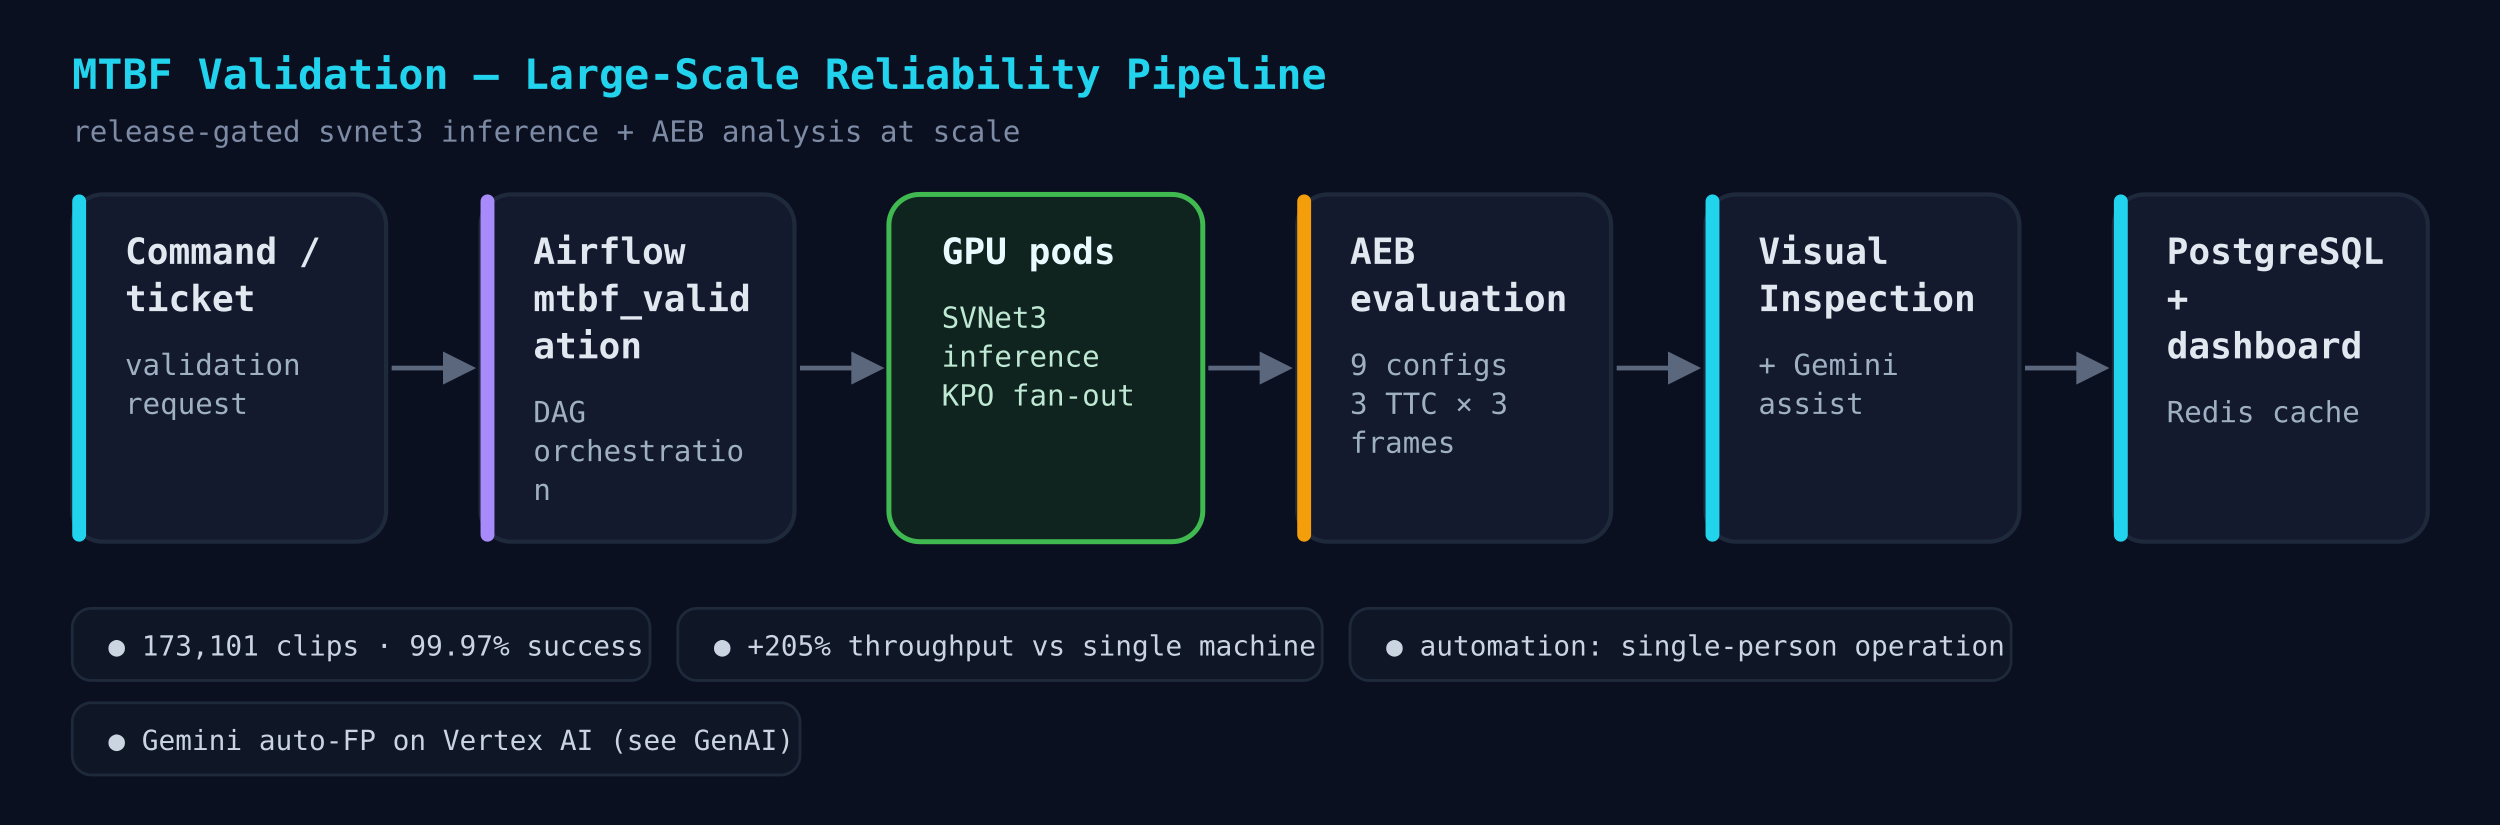
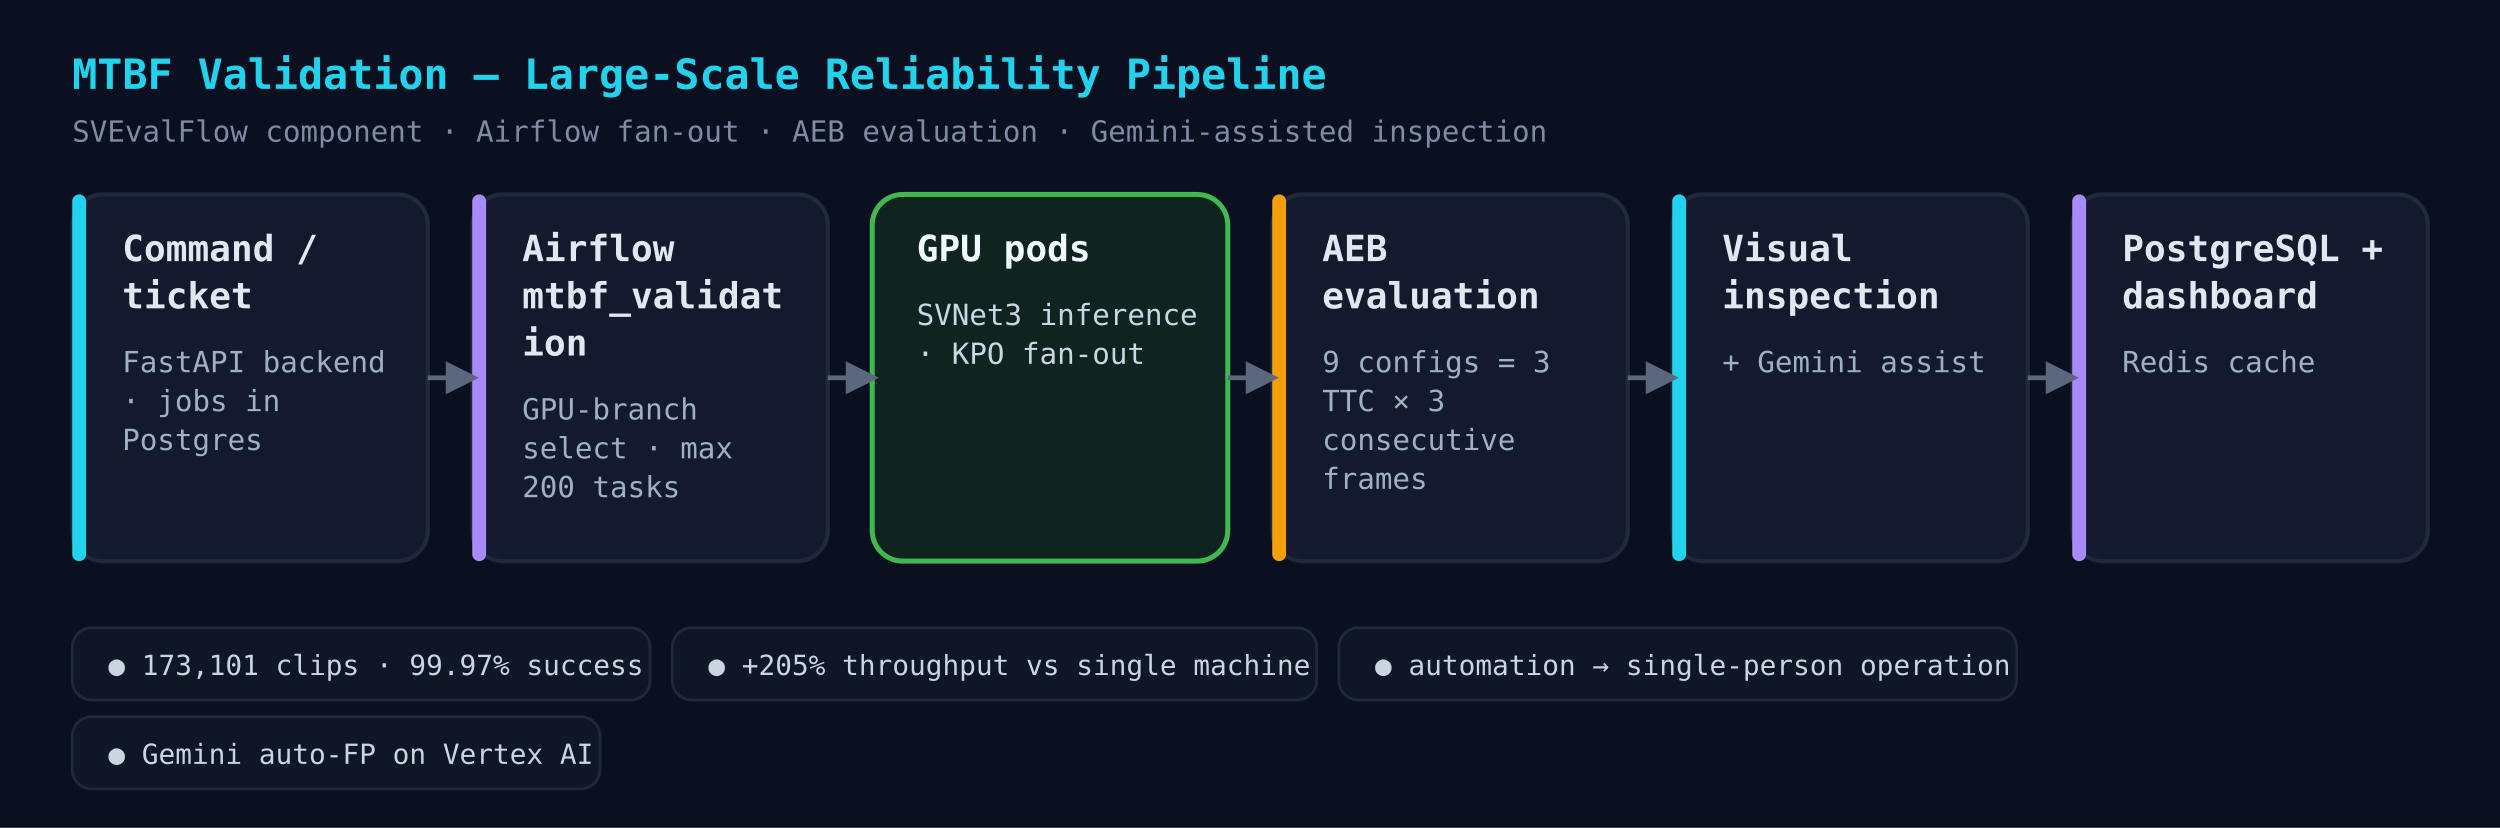
- <svg xmlns="http://www.w3.org/2000/svg" viewBox="0 0 900 297" font-family="'JetBrains Mono',ui-monospace,Menlo,monospace" role="img" aria-label="MTBF Validation — Large-Scale Reliability Pipeline">
+ <svg xmlns="http://www.w3.org/2000/svg" viewBox="0 0 900 298" font-family="'JetBrains Mono',ui-monospace,Menlo,monospace" role="img" aria-label="MTBF Validation — Large-Scale Reliability Pipeline">
  <defs>
    <marker id="ah" viewBox="0 0 10 10" refX="8" refY="5" markerWidth="7" markerHeight="7" orient="auto-start-reverse">
      <path d="M0 0L10 5L0 10z" fill="#5b677d" />
    </marker>
  </defs>
-   <rect width="900" height="297" fill="#0b1020" />
+   <rect width="900" height="298" fill="#0b1020" />
  <text x="26" y="32" fill="#22d3ee" font-size="15" font-weight="700">MTBF Validation — Large-Scale Reliability Pipeline</text>
-   <text x="26" y="51" fill="#7d8ba5" font-size="10.5">release-gated svnet3 inference + AEB analysis at scale</text>
-   <rect x="26" y="70" width="113" height="125" rx="11" fill="#131a2e" stroke="#1e293b" stroke-width="1.5" />
-   <rect x="26" y="70" width="5" height="125" rx="2.5" fill="#22d3ee" />
-   <text x="45" y="95" fill="#e2e8f0" font-size="13" font-weight="700">Command /</text>
-   <text x="45" y="112" fill="#e2e8f0" font-size="13" font-weight="700">ticket</text>
-   <text x="45" y="135" fill="#9fb0c3" font-size="10.5">validation</text>
-   <text x="45" y="149" fill="#9fb0c3" font-size="10.5">request</text>
-   <path d="M141 132.5 H169" stroke="#5b677d" stroke-width="1.7" fill="none" marker-end="url(#ah)" />
-   <rect x="173" y="70" width="113" height="125" rx="11" fill="#131a2e" stroke="#1e293b" stroke-width="1.5" />
-   <rect x="173" y="70" width="5" height="125" rx="2.5" fill="#a78bfa" />
-   <text x="192" y="95" fill="#e2e8f0" font-size="13" font-weight="700">Airflow</text>
-   <text x="192" y="112" fill="#e2e8f0" font-size="13" font-weight="700">mtbf_valid</text>
-   <text x="192" y="129" fill="#e2e8f0" font-size="13" font-weight="700">ation</text>
-   <text x="192" y="152" fill="#9fb0c3" font-size="10.5">DAG</text>
-   <text x="192" y="166" fill="#9fb0c3" font-size="10.5">orchestratio</text>
-   <text x="192" y="180" fill="#9fb0c3" font-size="10.5">n</text>
-   <path d="M288 132.5 H316" stroke="#5b677d" stroke-width="1.7" fill="none" marker-end="url(#ah)" />
-   <rect x="320" y="70" width="113" height="125" rx="11" fill="#10241f" stroke="#3fb950" stroke-width="1.8" />
-   <text x="339" y="95" fill="#e9fbff" font-size="13" font-weight="700">GPU pods</text>
-   <text x="339" y="118" fill="#bfe9d4" font-size="10.5">SVNet3</text>
-   <text x="339" y="132" fill="#bfe9d4" font-size="10.5">inference</text>
-   <text x="339" y="146" fill="#bfe9d4" font-size="10.5">KPO fan-out</text>
-   <path d="M435 132.5 H463" stroke="#5b677d" stroke-width="1.7" fill="none" marker-end="url(#ah)" />
-   <rect x="467" y="70" width="113" height="125" rx="11" fill="#131a2e" stroke="#1e293b" stroke-width="1.5" />
-   <rect x="467" y="70" width="5" height="125" rx="2.5" fill="#f59e0b" />
-   <text x="486" y="95" fill="#e2e8f0" font-size="13" font-weight="700">AEB</text>
-   <text x="486" y="112" fill="#e2e8f0" font-size="13" font-weight="700">evaluation</text>
-   <text x="486" y="135" fill="#9fb0c3" font-size="10.5">9 configs</text>
-   <text x="486" y="149" fill="#9fb0c3" font-size="10.5">3 TTC × 3</text>
-   <text x="486" y="163" fill="#9fb0c3" font-size="10.5">frames</text>
-   <path d="M582 132.5 H610" stroke="#5b677d" stroke-width="1.7" fill="none" marker-end="url(#ah)" />
-   <rect x="614" y="70" width="113" height="125" rx="11" fill="#131a2e" stroke="#1e293b" stroke-width="1.5" />
-   <rect x="614" y="70" width="5" height="125" rx="2.5" fill="#22d3ee" />
-   <text x="633" y="95" fill="#e2e8f0" font-size="13" font-weight="700">Visual</text>
-   <text x="633" y="112" fill="#e2e8f0" font-size="13" font-weight="700">Inspection</text>
-   <text x="633" y="135" fill="#9fb0c3" font-size="10.5">+ Gemini</text>
-   <text x="633" y="149" fill="#9fb0c3" font-size="10.5">assist</text>
-   <path d="M729 132.5 H757" stroke="#5b677d" stroke-width="1.7" fill="none" marker-end="url(#ah)" />
-   <rect x="761" y="70" width="113" height="125" rx="11" fill="#131a2e" stroke="#1e293b" stroke-width="1.5" />
-   <rect x="761" y="70" width="5" height="125" rx="2.5" fill="#22d3ee" />
-   <text x="780" y="95" fill="#e2e8f0" font-size="13" font-weight="700">PostgreSQL</text>
-   <text x="780" y="112" fill="#e2e8f0" font-size="13" font-weight="700">+</text>
-   <text x="780" y="129" fill="#e2e8f0" font-size="13" font-weight="700">dashboard</text>
-   <text x="780" y="152" fill="#9fb0c3" font-size="10.5">Redis cache</text>
-   <rect x="26" y="219" width="208" height="26" rx="7" fill="#0f1626" stroke="#1e293b" stroke-width="1" />
-   <text x="39" y="236" fill="#cbd5e1" font-size="10">● 173,101 clips · 99.97% success</text>
-   <rect x="244" y="219" width="232" height="26" rx="7" fill="#0f1626" stroke="#1e293b" stroke-width="1" />
-   <text x="257" y="236" fill="#cbd5e1" font-size="10">● +205% throughput vs single machine</text>
-   <rect x="486" y="219" width="238" height="26" rx="7" fill="#0f1626" stroke="#1e293b" stroke-width="1" />
-   <text x="499" y="236" fill="#cbd5e1" font-size="10">● automation: single-person operation</text>
-   <rect x="26" y="253" width="262" height="26" rx="7" fill="#0f1626" stroke="#1e293b" stroke-width="1" />
-   <text x="39" y="270" fill="#cbd5e1" font-size="10">● Gemini auto-FP on Vertex AI (see GenAI)</text>
+   <text x="26" y="51" fill="#7d8ba5" font-size="10.5">SVEvalFlow component · Airflow fan-out · AEB evaluation · Gemini-assisted inspection</text>
+   <rect x="26" y="70" width="128" height="132" rx="11" fill="#131a2e" stroke="#1e293b" stroke-width="1.5" />
+   <rect x="26" y="70" width="5" height="132" rx="2.5" fill="#22d3ee" />
+   <text x="44" y="94" fill="#e2e8f0" font-size="13" font-weight="700">Command /</text>
+   <text x="44" y="111" fill="#e2e8f0" font-size="13" font-weight="700">ticket</text>
+   <text x="44" y="134" fill="#9fb0c3" font-size="10.5">FastAPI backend</text>
+   <text x="44" y="148" fill="#9fb0c3" font-size="10.5">· jobs in</text>
+   <text x="44" y="162" fill="#9fb0c3" font-size="10.5">Postgres</text>
+   <rect x="170" y="70" width="128" height="132" rx="11" fill="#131a2e" stroke="#1e293b" stroke-width="1.5" />
+   <rect x="170" y="70" width="5" height="132" rx="2.5" fill="#a78bfa" />
+   <text x="188" y="94" fill="#e2e8f0" font-size="13" font-weight="700">Airflow</text>
+   <text x="188" y="111" fill="#e2e8f0" font-size="13" font-weight="700">mtbf_validat</text>
+   <text x="188" y="128" fill="#e2e8f0" font-size="13" font-weight="700">ion</text>
+   <text x="188" y="151" fill="#9fb0c3" font-size="10.5">GPU-branch</text>
+   <text x="188" y="165" fill="#9fb0c3" font-size="10.5">select · max</text>
+   <text x="188" y="179" fill="#9fb0c3" font-size="10.5">200 tasks</text>
+   <rect x="314" y="70" width="128" height="132" rx="11" fill="#10241f" stroke="#3fb950" stroke-width="1.8" />
+   <text x="330" y="94" fill="#f0f9ff" font-size="13" font-weight="700">GPU pods</text>
+   <text x="330" y="117" fill="#c8d6e5" font-size="10.5">SVNet3 inference</text>
+   <text x="330" y="131" fill="#c8d6e5" font-size="10.5">· KPO fan-out</text>
+   <rect x="458" y="70" width="128" height="132" rx="11" fill="#131a2e" stroke="#1e293b" stroke-width="1.5" />
+   <rect x="458" y="70" width="5" height="132" rx="2.5" fill="#f59e0b" />
+   <text x="476" y="94" fill="#e2e8f0" font-size="13" font-weight="700">AEB</text>
+   <text x="476" y="111" fill="#e2e8f0" font-size="13" font-weight="700">evaluation</text>
+   <text x="476" y="134" fill="#9fb0c3" font-size="10.5">9 configs = 3</text>
+   <text x="476" y="148" fill="#9fb0c3" font-size="10.5">TTC × 3</text>
+   <text x="476" y="162" fill="#9fb0c3" font-size="10.5">consecutive</text>
+   <text x="476" y="176" fill="#9fb0c3" font-size="10.5">frames</text>
+   <rect x="602" y="70" width="128" height="132" rx="11" fill="#131a2e" stroke="#1e293b" stroke-width="1.5" />
+   <rect x="602" y="70" width="5" height="132" rx="2.5" fill="#22d3ee" />
+   <text x="620" y="94" fill="#e2e8f0" font-size="13" font-weight="700">Visual</text>
+   <text x="620" y="111" fill="#e2e8f0" font-size="13" font-weight="700">inspection</text>
+   <text x="620" y="134" fill="#9fb0c3" font-size="10.5">+ Gemini assist</text>
+   <rect x="746" y="70" width="128" height="132" rx="11" fill="#131a2e" stroke="#1e293b" stroke-width="1.5" />
+   <rect x="746" y="70" width="5" height="132" rx="2.5" fill="#a78bfa" />
+   <text x="764" y="94" fill="#e2e8f0" font-size="13" font-weight="700">PostgreSQL +</text>
+   <text x="764" y="111" fill="#e2e8f0" font-size="13" font-weight="700">dashboard</text>
+   <text x="764" y="134" fill="#9fb0c3" font-size="10.5">Redis cache</text>
+   <path d="M154 136 H170" stroke="#5b677d" stroke-width="1.7" fill="none" marker-end="url(#ah)" />
+   <path d="M298 136 H314" stroke="#5b677d" stroke-width="1.7" fill="none" marker-end="url(#ah)" />
+   <path d="M442 136 H458" stroke="#5b677d" stroke-width="1.7" fill="none" marker-end="url(#ah)" />
+   <path d="M586 136 H602" stroke="#5b677d" stroke-width="1.7" fill="none" marker-end="url(#ah)" />
+   <path d="M730 136 H746" stroke="#5b677d" stroke-width="1.7" fill="none" marker-end="url(#ah)" />
+   <rect x="26" y="226" width="208" height="26" rx="7" fill="#0f1626" stroke="#1e293b" stroke-width="1" />
+   <text x="39" y="243" fill="#cbd5e1" font-size="10">● 173,101 clips · 99.97% success</text>
+   <rect x="242" y="226" width="232" height="26" rx="7" fill="#0f1626" stroke="#1e293b" stroke-width="1" />
+   <text x="255" y="243" fill="#cbd5e1" font-size="10">● +205% throughput vs single machine</text>
+   <rect x="482" y="226" width="244" height="26" rx="7" fill="#0f1626" stroke="#1e293b" stroke-width="1" />
+   <text x="495" y="243" fill="#cbd5e1" font-size="10">● automation → single-person operation</text>
+   <rect x="26" y="258" width="190" height="26" rx="7" fill="#0f1626" stroke="#1e293b" stroke-width="1" />
+   <text x="39" y="275" fill="#cbd5e1" font-size="10">● Gemini auto-FP on Vertex AI</text>
</svg>
